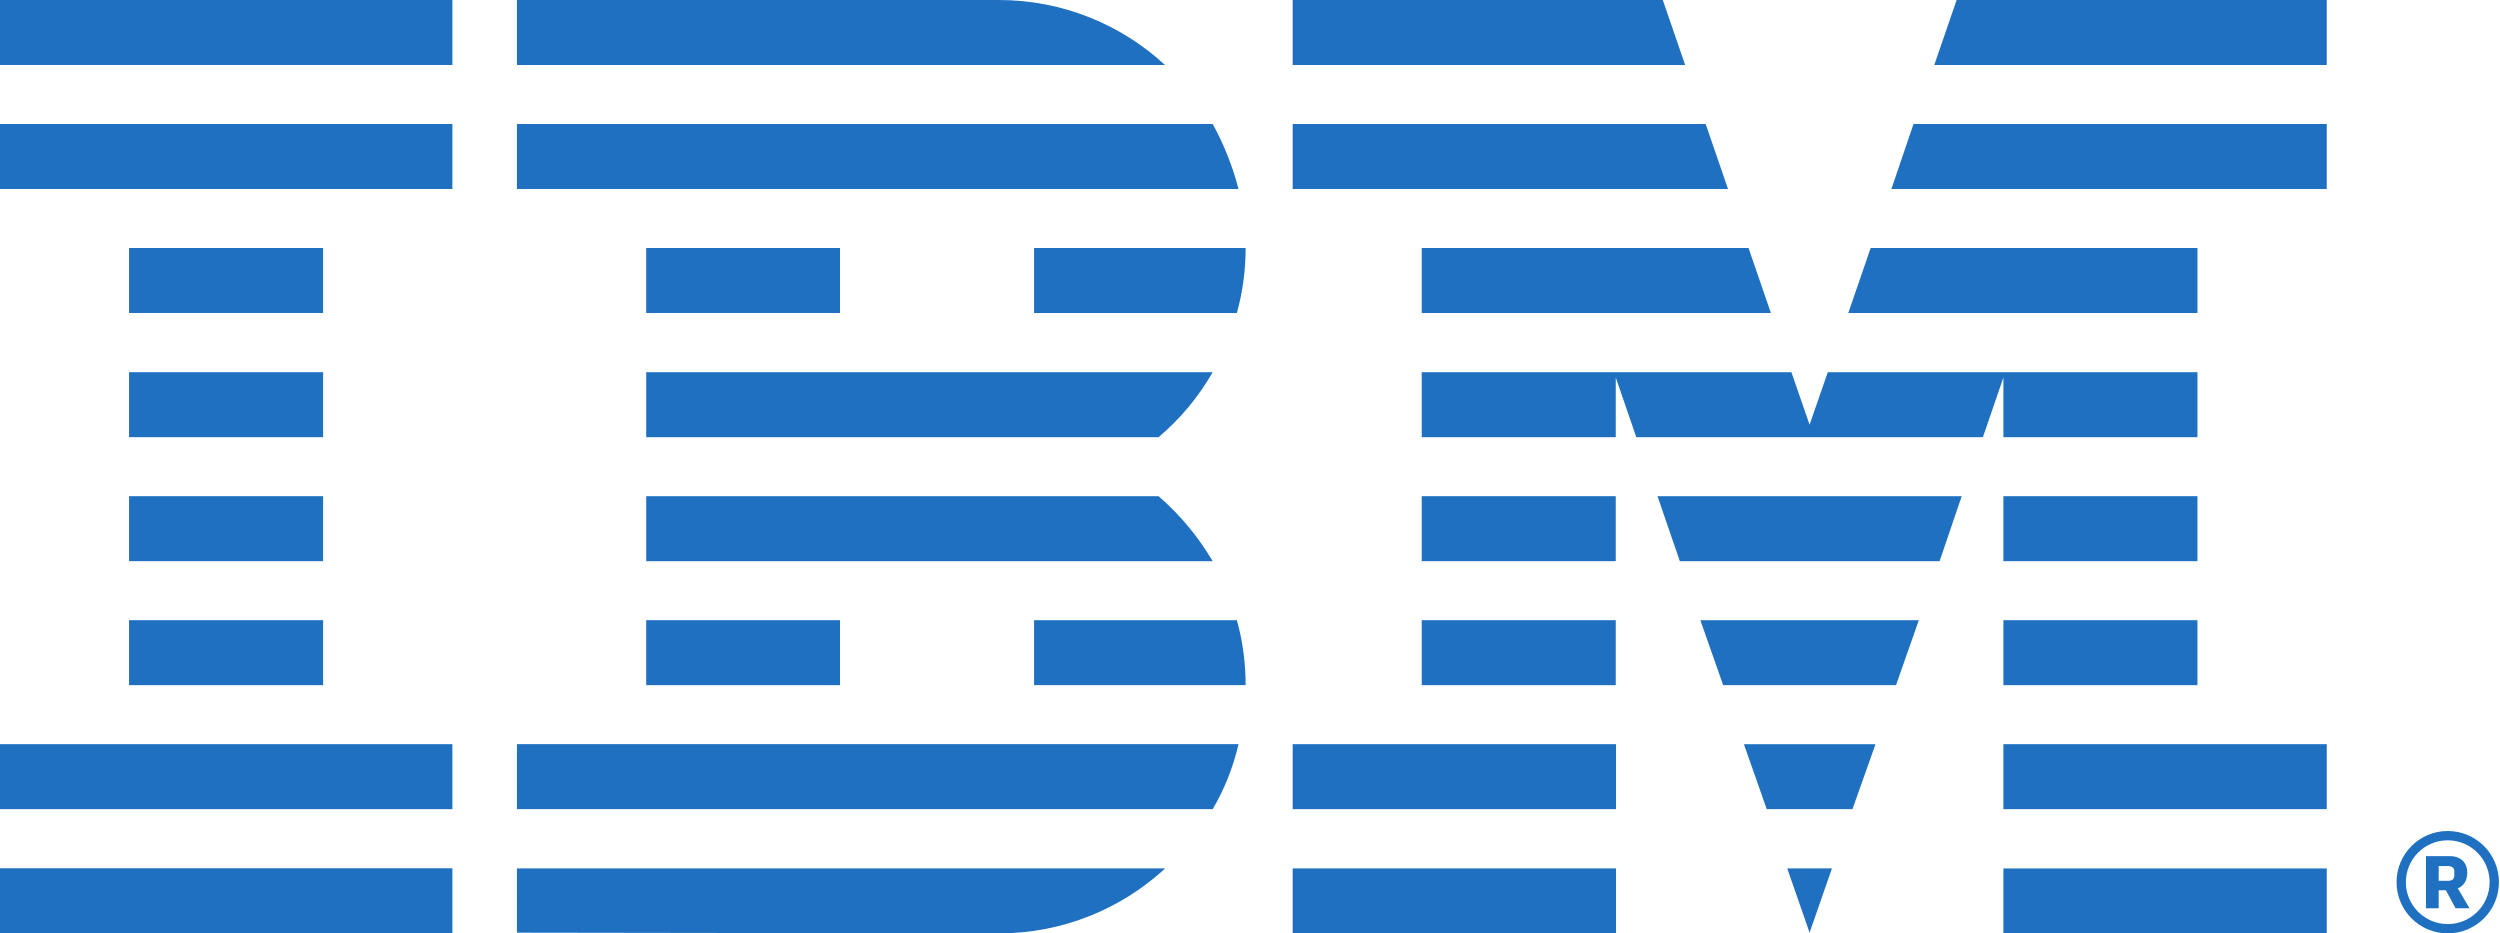
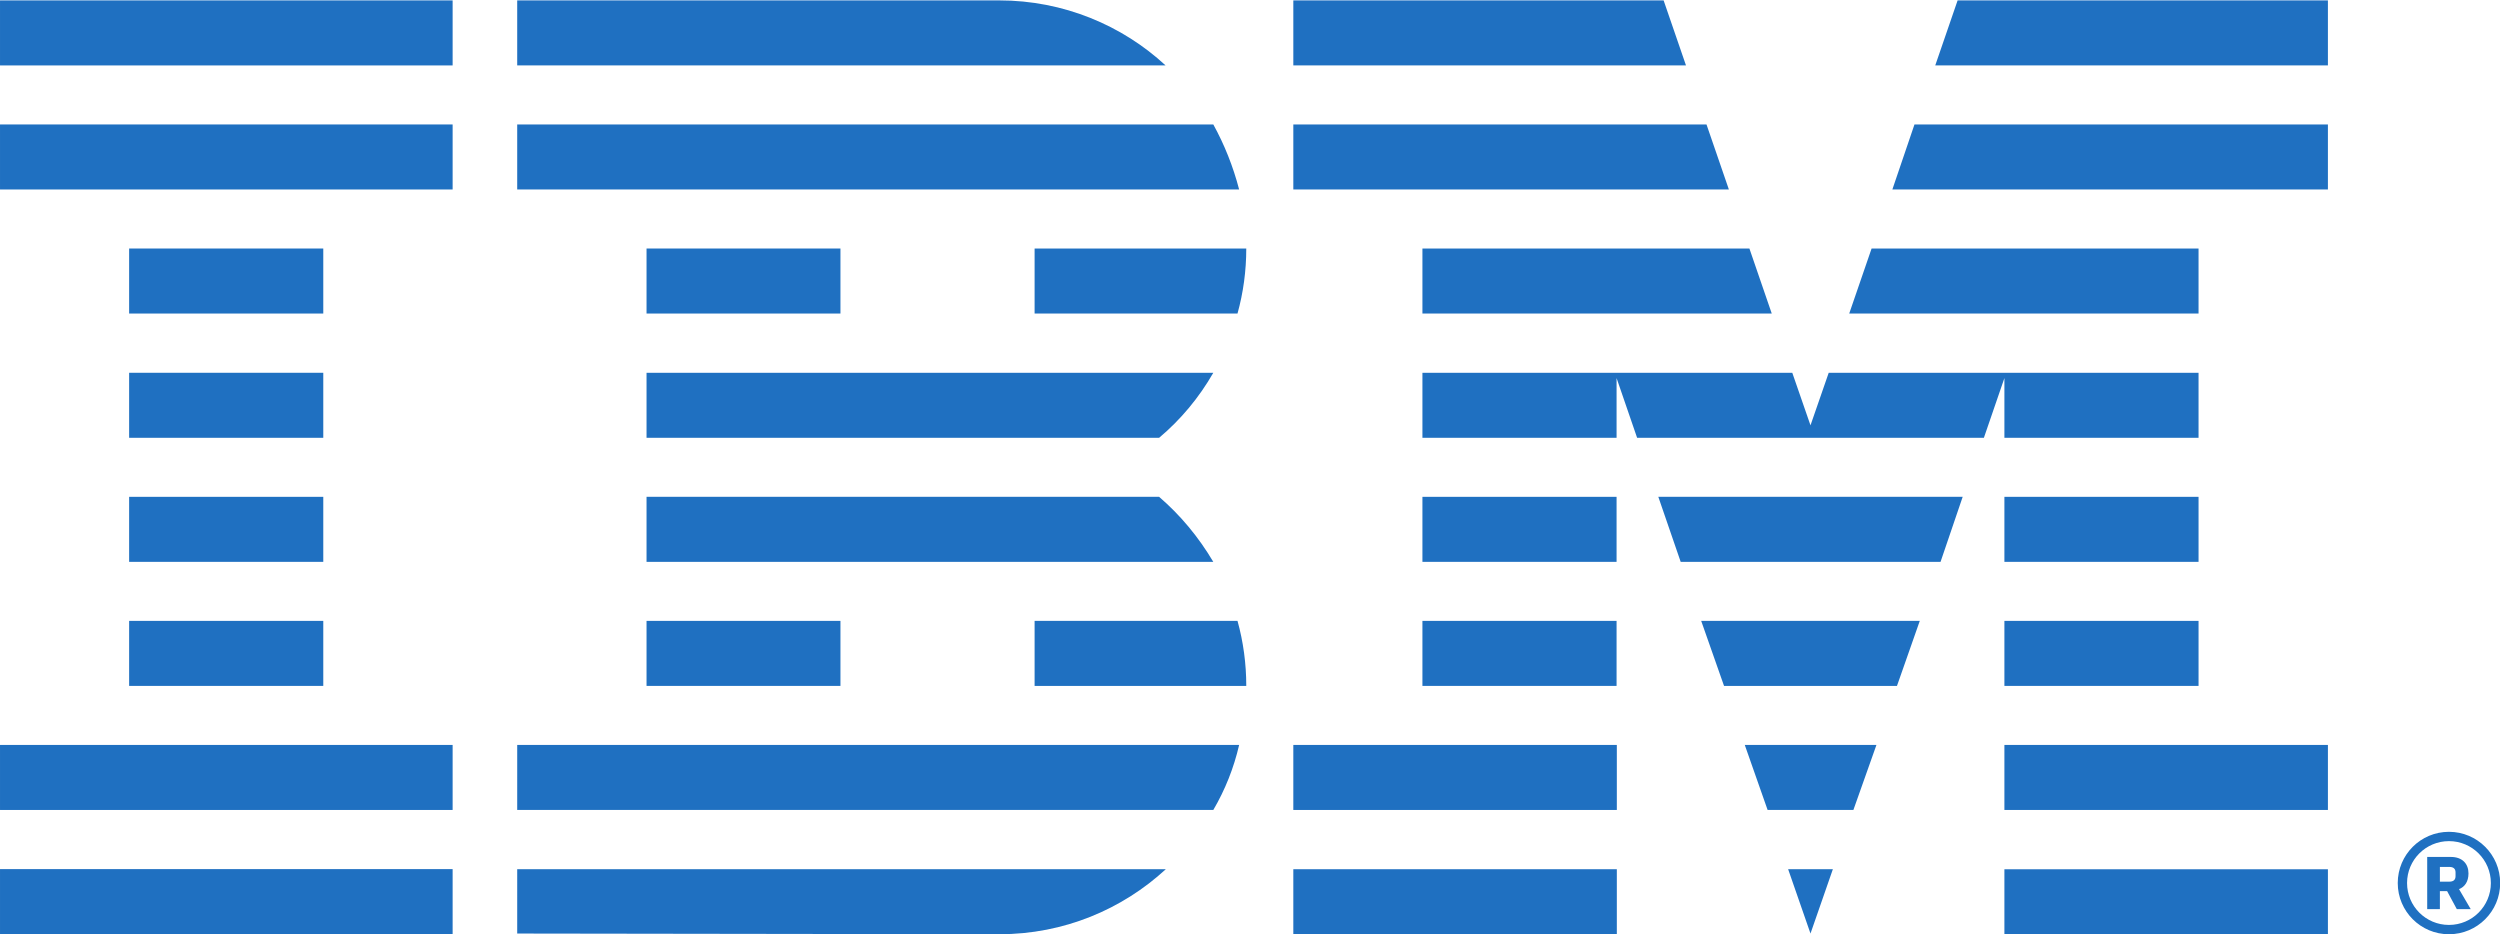
- <svg xmlns="http://www.w3.org/2000/svg" version="1.1" id="IBM_logo_8-bar_blue" x="0px" y="0px" enable-background="new 0 0 1000 401.15" xml:space="preserve" width="267.96" height="100" viewBox="0 0 1074.46 400.975">
+ <svg xmlns="http://www.w3.org/2000/svg" version="1.1" id="IBM_logo_8-bar_blue" x="0px" y="0px" enable-background="new 0 0 1000 401.15" xml:space="preserve" width="267.83" height="100" viewBox="0 -0.175 1073.92 400.975">
  <g id="IBM_logo" fill="#1f70c1">
    <g id="I">
      <rect y="373.17" width="194.43" height="27.932" />
      <rect y="319.83" width="194.43" height="27.932" />
      <rect x="55.468" y="266.54" width="83.399" height="27.932" />
      <rect x="55.468" y="213.25" width="83.399" height="27.932" />
      <rect x="55.468" y="159.96" width="83.399" height="27.932" />
      <rect x="55.468" y="106.58" width="83.399" height="27.932" />
      <rect y="53.288" width="194.43" height="27.932" />
      <rect width="194.43" height="27.932" />
    </g>
    <g id="B">
      <path d="m222.17 400.85 207.11 0.297c27.734 0 52.793-10.697 71.513-27.932h-278.62z" />
      <path d="m222.17 347.76h299.03c5.051-8.617 8.815-18.027 11.094-27.932h-310.12z" />
      <rect x="277.73" y="266.54" width="83.3" height="27.932" />
      <path d="m444.43 266.54v27.932h90.927c0-9.608-1.288-19.017-3.764-27.932z" />
      <path d="m497.92 213.25h-220.19v27.932h243.46c-6.34-10.698-14.165-20.107-23.277-27.932z" />
      <path d="m277.73 159.96v27.932h220.19c9.311-7.825 17.135-17.235 23.277-27.932z" />
      <rect x="277.73" y="106.58" width="83.3" height="27.932" />
      <path d="m444.43 134.51h87.163c2.476-8.914 3.764-18.324 3.764-27.932h-90.927z" />
      <path d="m521.2 53.288h-299.03v27.932h310.12c-2.575-9.905-6.339-19.314-11.093-27.932z" />
      <path d="m429.28 0h-207.11v27.932h278.53c-18.621-17.235-43.878-27.932-71.414-27.932z" />
    </g>
    <g id="M">
      <polygon points="555.57 81.22 742.67 81.22 733.06 53.288 555.57 53.288" />
      <polygon points="555.57 27.932 724.25 27.932 714.64 0 555.57 0" />
      <polygon points="861.03 401.17 861.03 373.24 1e3 373.24 1e3 401.17" stroke-width="1.002" />
      <polygon points="861.03 347.76 861.03 319.83 1e3 319.83 1e3 347.76" />
      <polygon points="777.73 182.54 769.91 159.96 694.43 159.96 611.03 159.96 611.03 187.89 694.43 187.89 694.43 162.24 703.25 187.89 852.22 187.89 861.03 162.24 861.03 187.89 944.43 187.89 944.43 159.96 861.03 159.96 785.56 159.96" />
      <polygon points="944.43 106.58 803.98 106.58 794.37 134.51 944.43 134.51" />
      <polygon points="1e3 27.932 1e3 0 840.93 0 831.32 27.932" />
      <polygon points="768.13 373.22 777.73 400.85 787.34 373.22" />
      <polygon points="749.5 319.83 759.31 347.76 796.16 347.76 806.06 319.83" />
      <polygon points="730.78 266.54 740.59 294.47 814.88 294.47 824.68 266.54" />
      <polygon points="721.97 241.18 833.6 241.18 843.11 213.25 712.36 213.25" />
      <polygon points="611.03 134.51 761.09 134.51 751.49 106.58 611.03 106.58" />
      <polygon points="1e3 53.288 822.4 53.288 812.9 81.22 1e3 81.22" />
      <rect x="555.57" y="373.22" width="138.97" height="27.932" />
      <rect x="555.57" y="319.83" width="138.97" height="27.932" />
      <rect x="611.03" y="266.54" width="83.399" height="27.932" />
      <rect x="611.03" y="213.25" width="83.399" height="27.932" />
      <rect x="861.03" y="213.25" width="83.399" height="27.932" />
      <rect x="861.03" y="266.54" width="83.399" height="27.932" />
    </g>
    <path id="Registered" d="m1052 357.15a22 22 0 0 0-22 22 22 22 0 0 0 22 22 22 22 0 0 0 22-22 22 22 0 0 0-22-22zm0 4a18 18 0 0 1 18 18 18 18 0 0 1-18 18 18 18 0 0 1-18-18 18 18 0 0 1 18-18zm-9.348 6.793v22.414h5.453v-7.731h3.098l4.164 7.731h5.98l-5.023-8.582c2.462-0.964 4.062-3.216 4.062-6.75 0-4.082-2.559-7.082-7.582-7.082zm5.453 4.289h4.055c1.711 0 2.668 0.75 2.668 2.356v1.613c0 1.605-0.957 2.359-2.668 2.359h-4.055z" />
  </g>
</svg>
